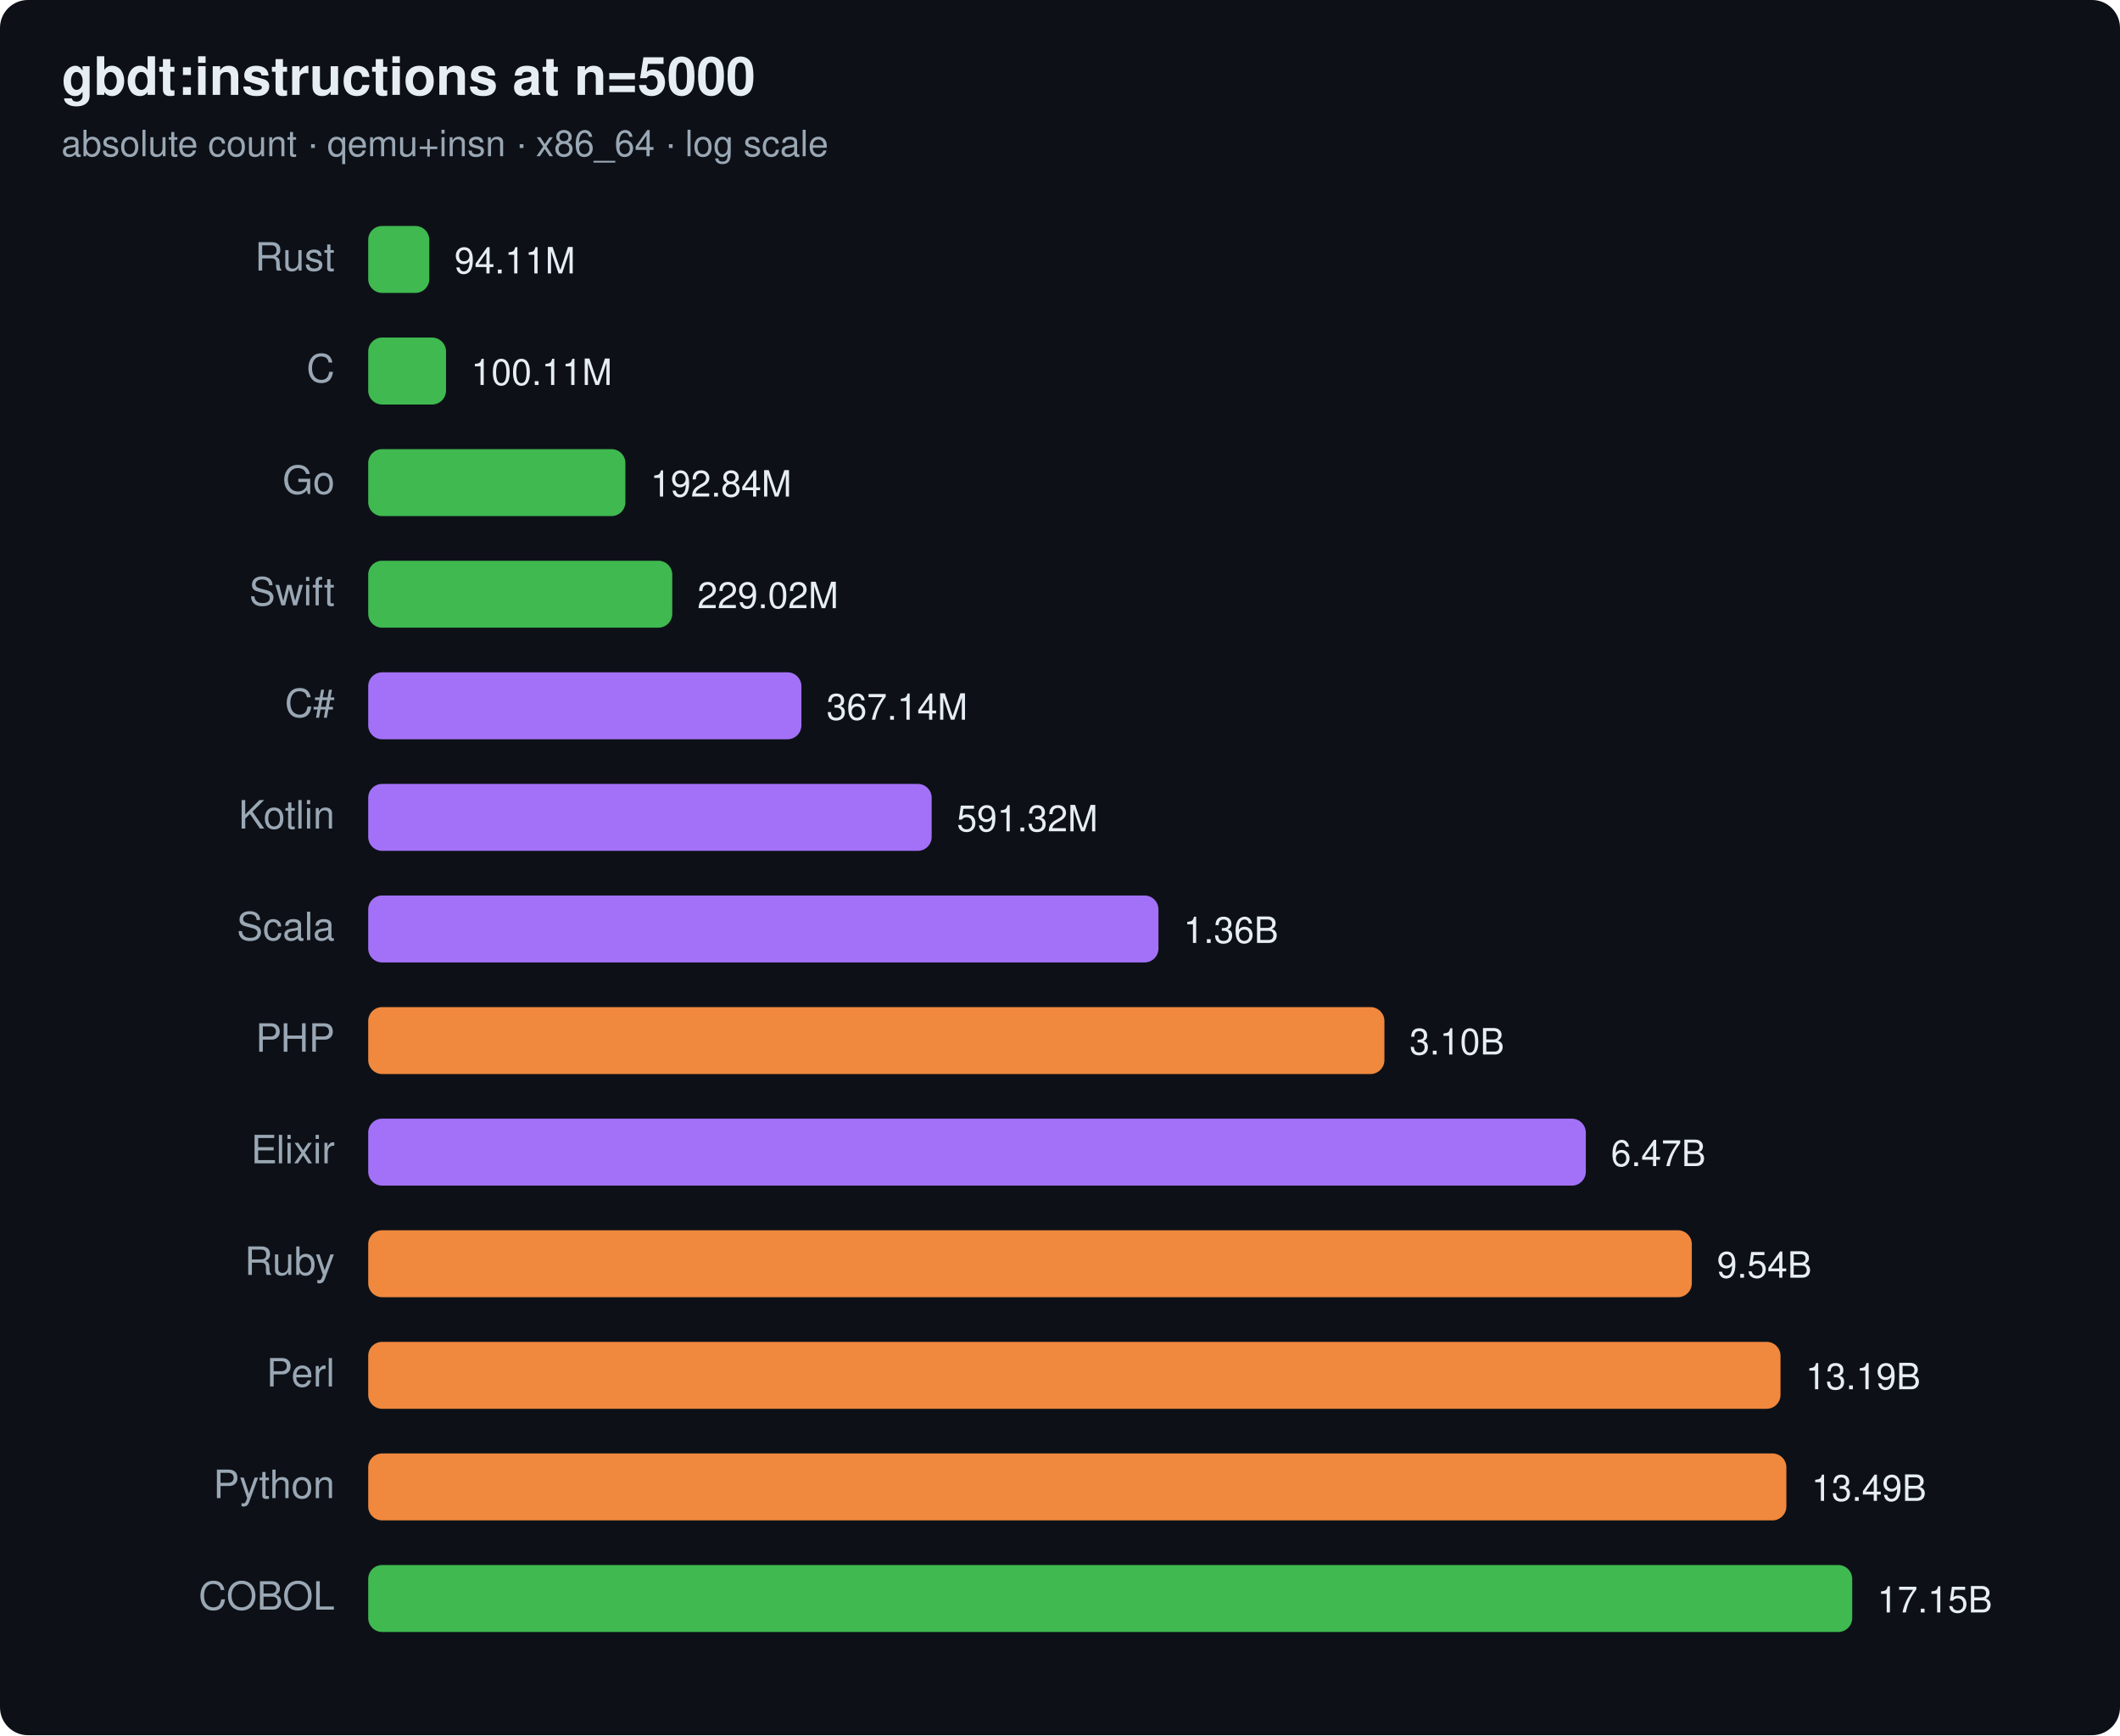
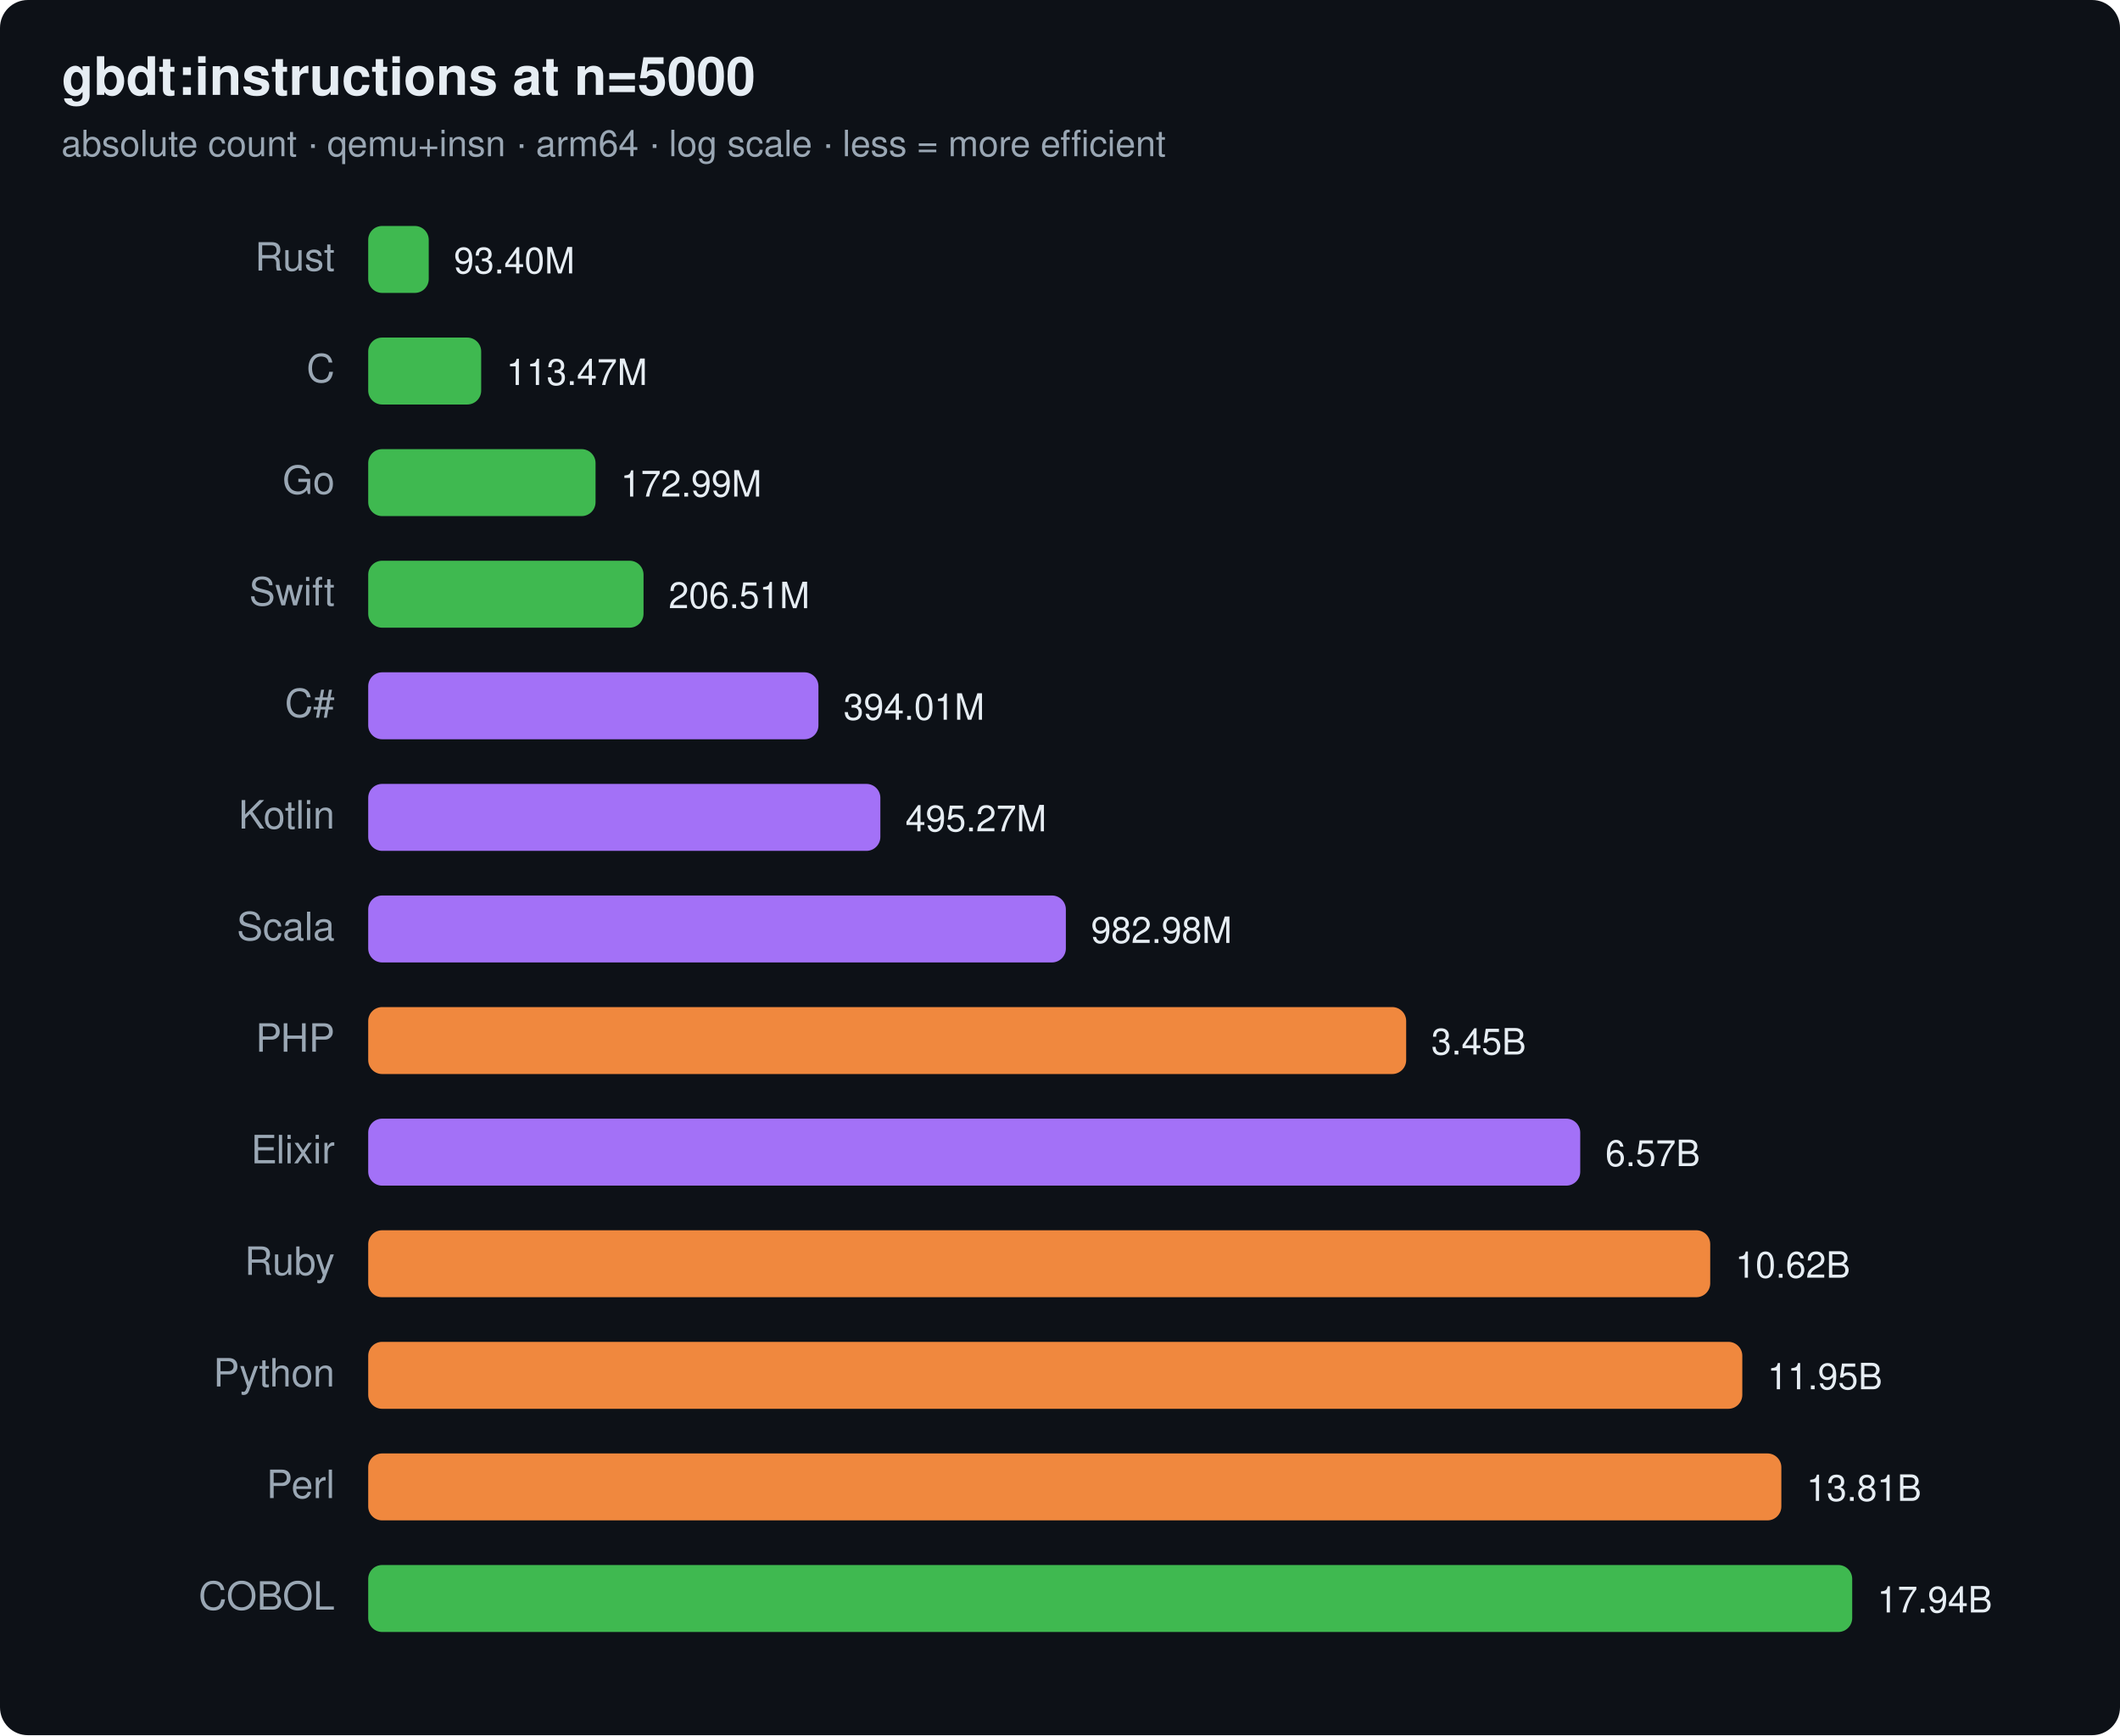
<svg xmlns="http://www.w3.org/2000/svg" width="760" height="622" viewBox="0 0 760 622" font-family="ui-sans-serif,system-ui,Segoe UI,Helvetica,Arial">
  <rect width="760" height="622" rx="10" fill="#0d1117" />
  <text x="22" y="34" font-size="19" font-weight="700" fill="#e6edf3">gbdt:instructions at n=5000</text>
-   <text x="22" y="56" font-size="13" fill="#9aa7b4">absolute count · qemu+insn · x86_64 · log scale</text>
+   <text x="22" y="56" font-size="13" fill="#9aa7b4">absolute count · qemu+insn · arm64 · log scale · less = more efficient</text>
  <text x="120" y="97" text-anchor="end" font-size="14" fill="#9aa7b4">Rust</text>
-   <rect x="132" y="81" width="21.9" height="24" rx="5" fill="#3fb950" />
-   <text x="162.9" y="98" font-size="13" fill="#e6edf3">94.11M</text>
+   <rect x="132" y="81" width="21.7" height="24" rx="5" fill="#3fb950" />
+   <text x="162.7" y="98" font-size="13" fill="#e6edf3">93.40M</text>
  <text x="120" y="137" text-anchor="end" font-size="14" fill="#9aa7b4">C</text>
-   <rect x="132" y="121" width="27.9" height="24" rx="5" fill="#3fb950" />
-   <text x="168.9" y="138" font-size="13" fill="#e6edf3">100.11M</text>
+   <rect x="132" y="121" width="40.5" height="24" rx="5" fill="#3fb950" />
+   <text x="181.5" y="138" font-size="13" fill="#e6edf3">113.47M</text>
  <text x="120" y="177" text-anchor="end" font-size="14" fill="#9aa7b4">Go</text>
-   <rect x="132" y="161" width="92.2" height="24" rx="5" fill="#3fb950" />
-   <text x="233.2" y="178" font-size="13" fill="#e6edf3">192.84M</text>
+   <rect x="132" y="161" width="81.5" height="24" rx="5" fill="#3fb950" />
+   <text x="222.5" y="178" font-size="13" fill="#e6edf3">172.99M</text>
  <text x="120" y="217" text-anchor="end" font-size="14" fill="#9aa7b4">Swift</text>
-   <rect x="132" y="201" width="109.0" height="24" rx="5" fill="#3fb950" />
-   <text x="250.0" y="218" font-size="13" fill="#e6edf3">229.02M</text>
+   <rect x="132" y="201" width="98.7" height="24" rx="5" fill="#3fb950" />
+   <text x="239.7" y="218" font-size="13" fill="#e6edf3">206.51M</text>
  <text x="120" y="257" text-anchor="end" font-size="14" fill="#9aa7b4">C#</text>
-   <rect x="132" y="241" width="155.3" height="24" rx="5" fill="#a371f7" />
-   <text x="296.3" y="258" font-size="13" fill="#e6edf3">367.14M</text>
+   <rect x="132" y="241" width="161.4" height="24" rx="5" fill="#a371f7" />
+   <text x="302.4" y="258" font-size="13" fill="#e6edf3">394.01M</text>
  <text x="120" y="297" text-anchor="end" font-size="14" fill="#9aa7b4">Kotlin</text>
-   <rect x="132" y="281" width="202.0" height="24" rx="5" fill="#a371f7" />
-   <text x="343.0" y="298" font-size="13" fill="#e6edf3">591.32M</text>
+   <rect x="132" y="281" width="183.6" height="24" rx="5" fill="#a371f7" />
+   <text x="324.6" y="298" font-size="13" fill="#e6edf3">495.27M</text>
  <text x="120" y="337" text-anchor="end" font-size="14" fill="#9aa7b4">Scala</text>
-   <rect x="132" y="321" width="283.3" height="24" rx="5" fill="#a371f7" />
-   <text x="424.3" y="338" font-size="13" fill="#e6edf3">1.36B</text>
+   <rect x="132" y="321" width="250.1" height="24" rx="5" fill="#a371f7" />
+   <text x="391.1" y="338" font-size="13" fill="#e6edf3">982.98M</text>
  <text x="120" y="377" text-anchor="end" font-size="14" fill="#9aa7b4">PHP</text>
-   <rect x="132" y="361" width="364.3" height="24" rx="5" fill="#f0883e" />
-   <text x="505.3" y="378" font-size="13" fill="#e6edf3">3.10B</text>
+   <rect x="132" y="361" width="372.1" height="24" rx="5" fill="#f0883e" />
+   <text x="513.1" y="378" font-size="13" fill="#e6edf3">3.45B</text>
  <text x="120" y="417" text-anchor="end" font-size="14" fill="#9aa7b4">Elixir</text>
-   <rect x="132" y="401" width="436.5" height="24" rx="5" fill="#a371f7" />
-   <text x="577.5" y="418" font-size="13" fill="#e6edf3">6.47B</text>
+   <rect x="132" y="401" width="434.5" height="24" rx="5" fill="#a371f7" />
+   <text x="575.5" y="418" font-size="13" fill="#e6edf3">6.57B</text>
  <text x="120" y="457" text-anchor="end" font-size="14" fill="#9aa7b4">Ruby</text>
-   <rect x="132" y="441" width="474.5" height="24" rx="5" fill="#f0883e" />
-   <text x="615.5" y="458" font-size="13" fill="#e6edf3">9.54B</text>
-   <text x="120" y="497" text-anchor="end" font-size="14" fill="#9aa7b4">Perl</text>
-   <rect x="132" y="481" width="506.3" height="24" rx="5" fill="#f0883e" />
-   <text x="647.3" y="498" font-size="13" fill="#e6edf3">13.19B</text>
-   <text x="120" y="537" text-anchor="end" font-size="14" fill="#9aa7b4">Python</text>
-   <rect x="132" y="521" width="508.4" height="24" rx="5" fill="#f0883e" />
-   <text x="649.4" y="538" font-size="13" fill="#e6edf3">13.49B</text>
+   <rect x="132" y="441" width="481.1" height="24" rx="5" fill="#f0883e" />
+   <text x="622.1" y="458" font-size="13" fill="#e6edf3">10.62B</text>
+   <text x="120" y="497" text-anchor="end" font-size="14" fill="#9aa7b4">Python</text>
+   <rect x="132" y="481" width="492.6" height="24" rx="5" fill="#f0883e" />
+   <text x="633.6" y="498" font-size="13" fill="#e6edf3">11.95B</text>
+   <text x="120" y="537" text-anchor="end" font-size="14" fill="#9aa7b4">Perl</text>
+   <rect x="132" y="521" width="506.6" height="24" rx="5" fill="#f0883e" />
+   <text x="647.6" y="538" font-size="13" fill="#e6edf3">13.81B</text>
  <text x="120" y="577" text-anchor="end" font-size="14" fill="#9aa7b4">COBOL</text>
  <rect x="132" y="561" width="532.0" height="24" rx="5" fill="#3fb950" />
-   <text x="673.0" y="578" font-size="13" fill="#e6edf3">17.15B</text>
+   <text x="673.0" y="578" font-size="13" fill="#e6edf3">17.94B</text>
</svg>
